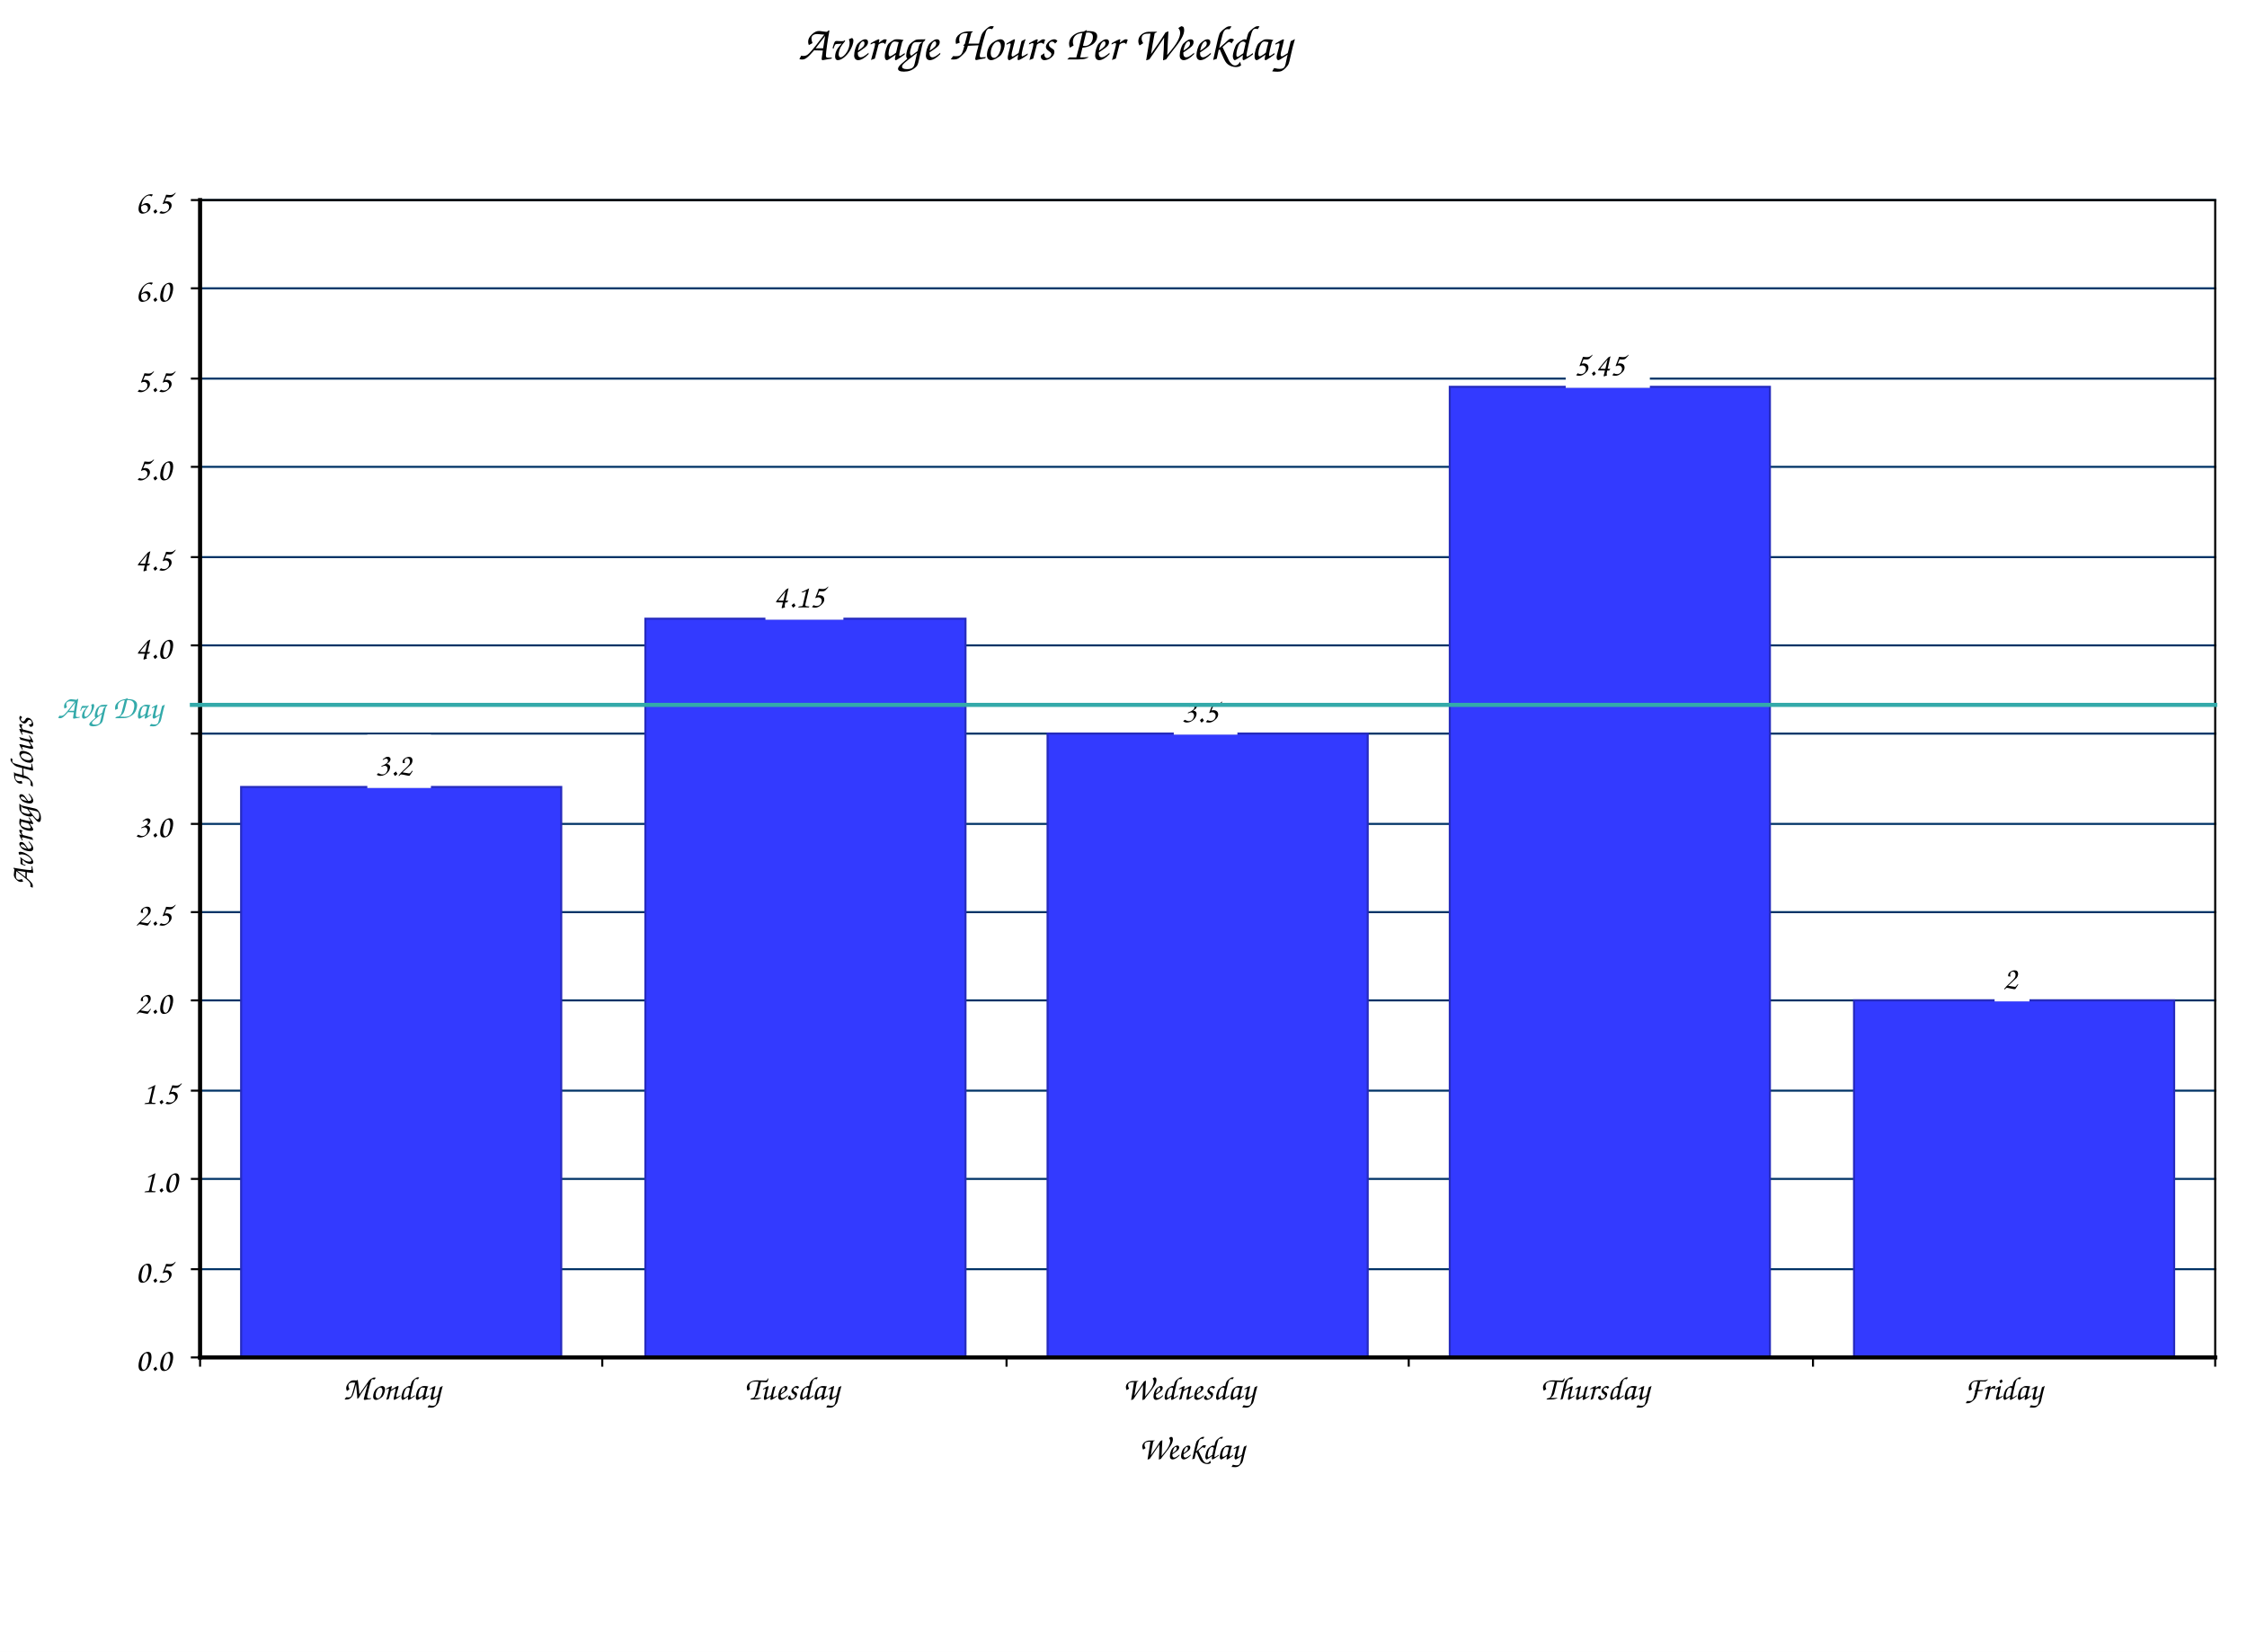
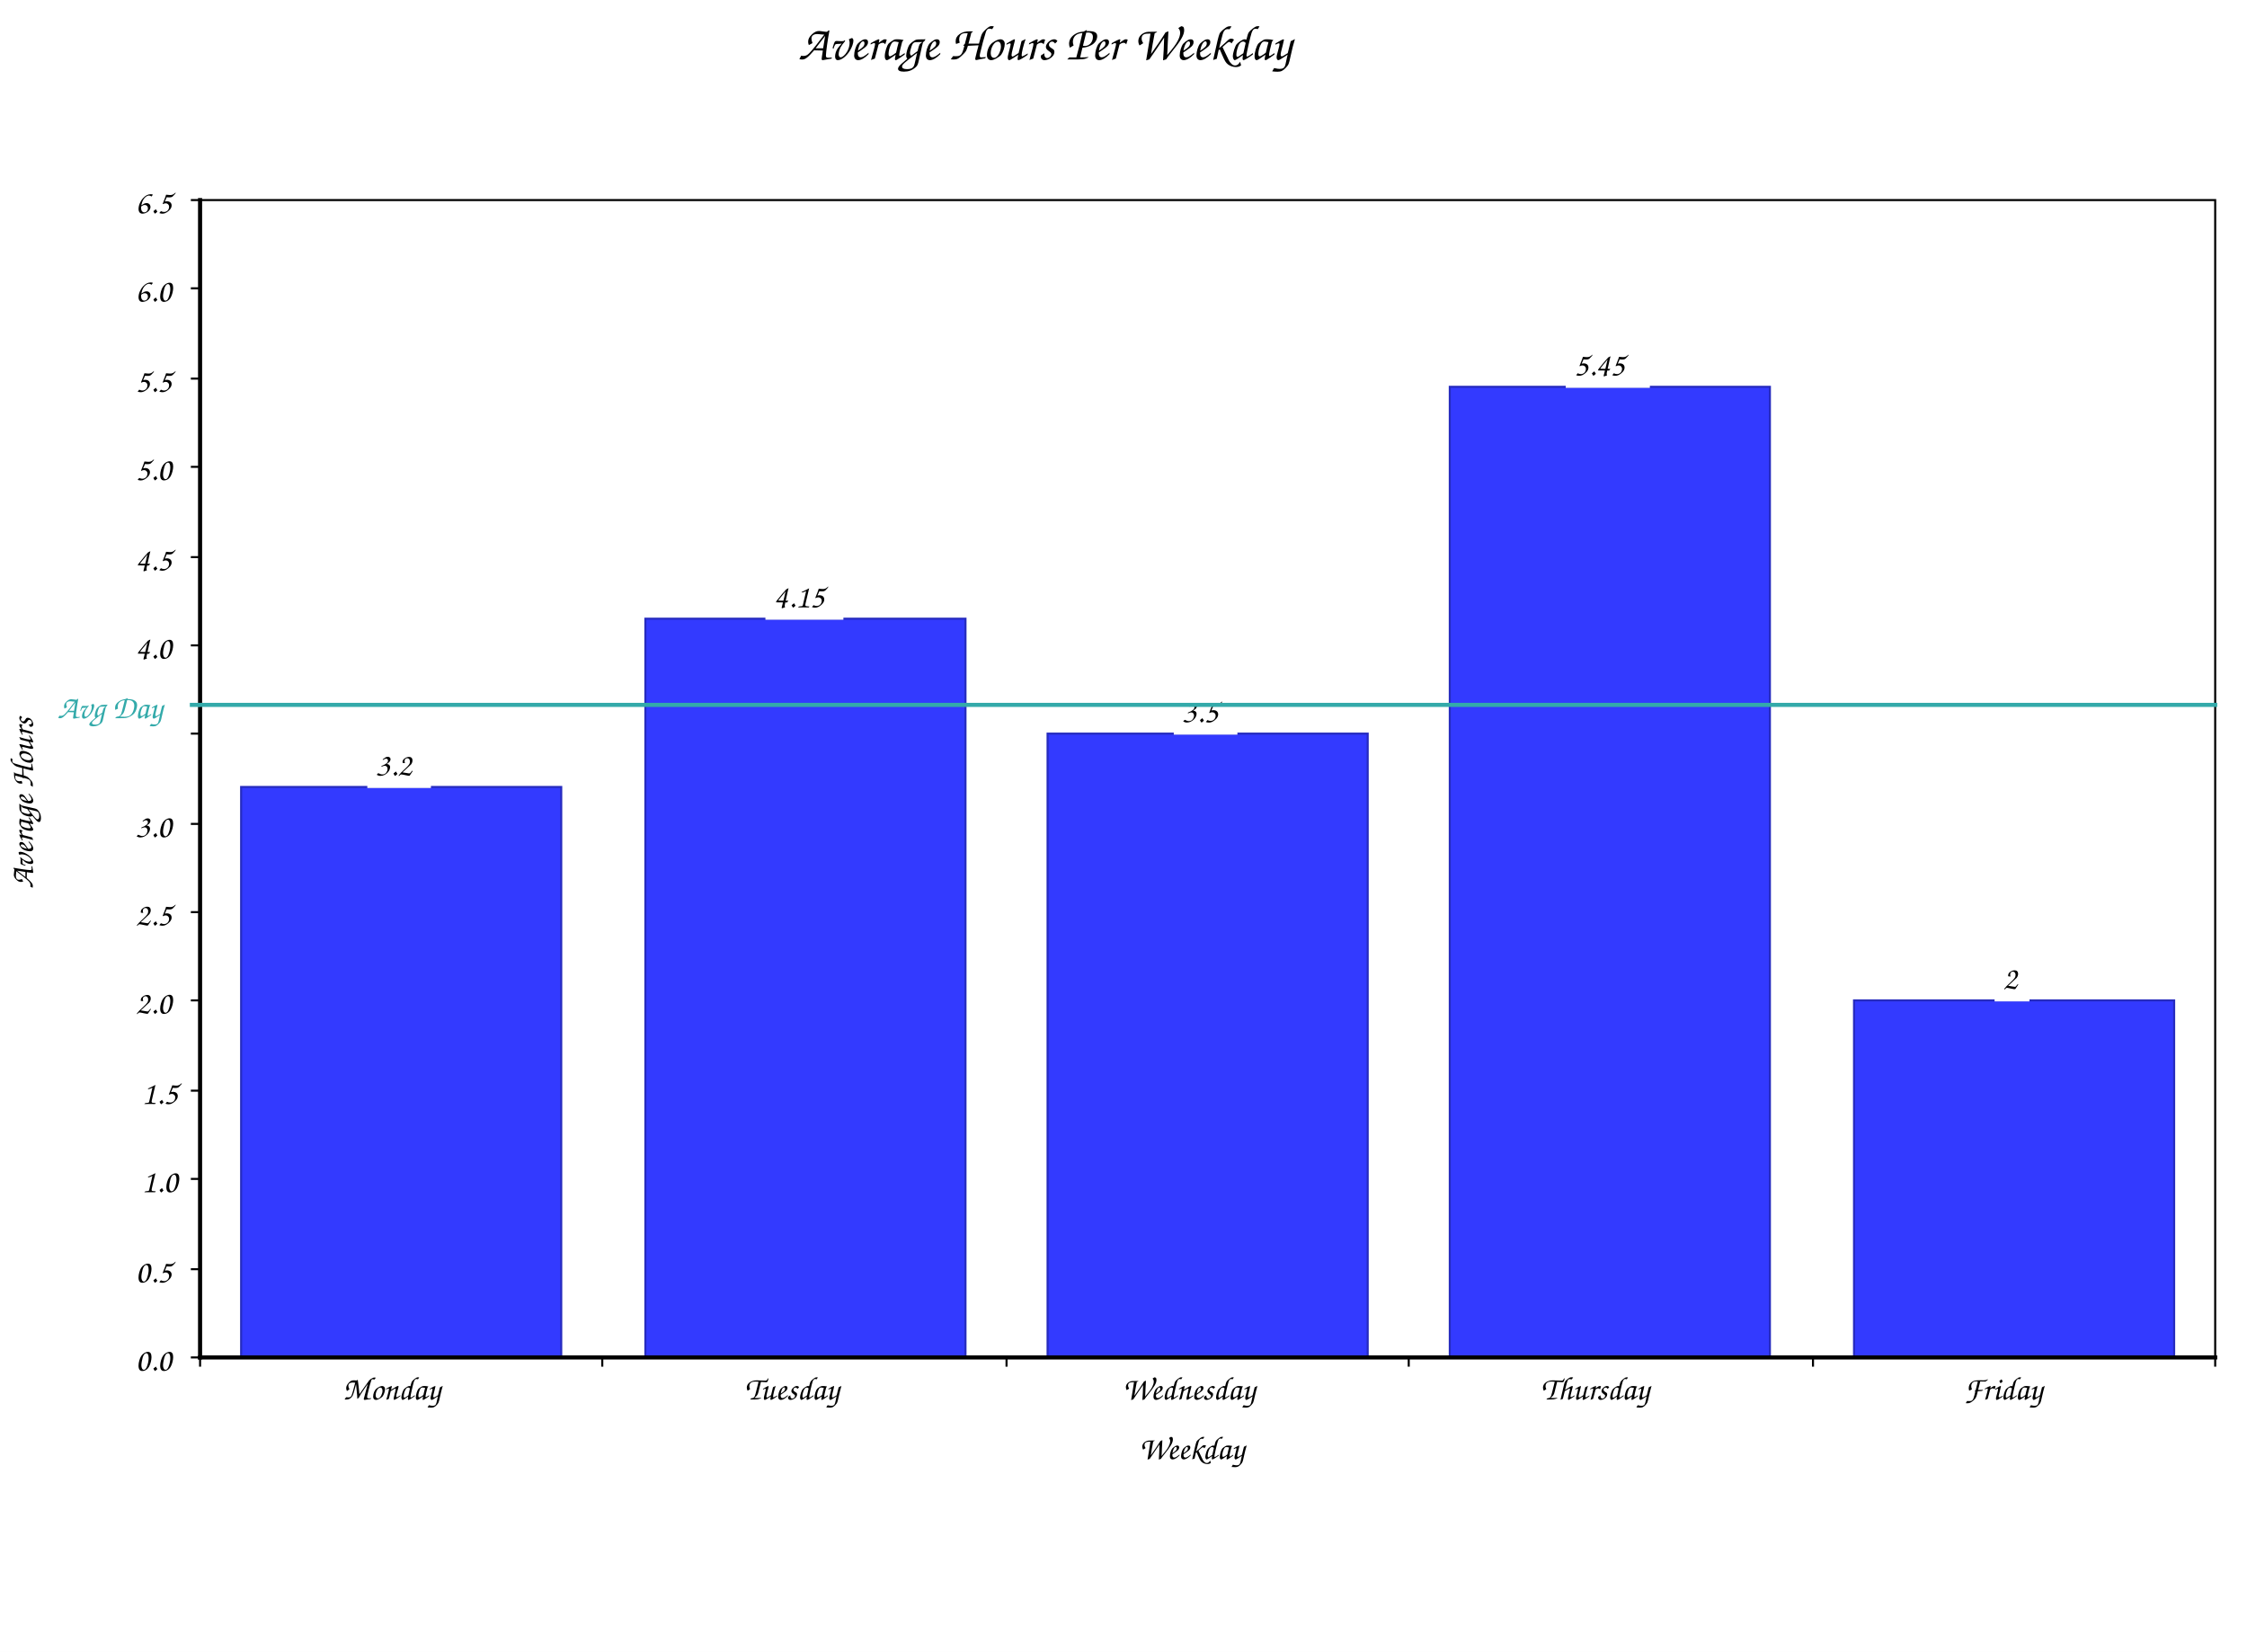
<svg xmlns="http://www.w3.org/2000/svg" xmlns:xlink="http://www.w3.org/1999/xlink" viewBox="0 0 1095 805" xml:space="preserve">
  <g font-family="Arial" font-size="11px" fill="none" fill-rule="evenodd" stroke-linecap="square">
    <rect id="b1" x="0" y="0" width="1095" height="805" />
    <use xlink:href="#b1" fill="#ffffff" />
    <rect id="b2" x="98" y="98" width="981" height="563" />
    <use xlink:href="#b2" fill="#ffffff" />
-     <line id="b3" x1="97.5" y1="661.5" x2="1079.5" y2="661.5" />
-     <use xlink:href="#b3" stroke="#003366" />
-     <line id="b4" x1="97.5" y1="618.5" x2="1079.5" y2="618.5" />
-     <use xlink:href="#b4" stroke="#003366" />
-     <line id="b5" x1="97.5" y1="574.5" x2="1079.5" y2="574.5" />
-     <use xlink:href="#b5" stroke="#003366" />
-     <line id="b6" x1="97.5" y1="531.5" x2="1079.5" y2="531.5" />
-     <use xlink:href="#b6" stroke="#003366" />
-     <line id="b7" x1="97.5" y1="487.5" x2="1079.5" y2="487.5" />
-     <use xlink:href="#b7" stroke="#003366" />
-     <line id="b8" x1="97.5" y1="444.5" x2="1079.5" y2="444.5" />
-     <use xlink:href="#b8" stroke="#003366" />
-     <line id="b9" x1="97.5" y1="401.5" x2="1079.5" y2="401.5" />
-     <use xlink:href="#b9" stroke="#003366" />
-     <line id="b10" x1="97.5" y1="357.5" x2="1079.5" y2="357.5" />
-     <use xlink:href="#b10" stroke="#003366" />
-     <line id="b11" x1="97.5" y1="314.5" x2="1079.5" y2="314.5" />
-     <use xlink:href="#b11" stroke="#003366" />
-     <line id="b12" x1="97.5" y1="271.5" x2="1079.5" y2="271.5" />
-     <use xlink:href="#b12" stroke="#003366" />
-     <line id="b13" x1="97.5" y1="227.5" x2="1079.5" y2="227.5" />
-     <use xlink:href="#b13" stroke="#003366" />
-     <line id="b14" x1="97.5" y1="184.5" x2="1079.5" y2="184.5" />
-     <use xlink:href="#b14" stroke="#003366" />
-     <line id="b15" x1="97.5" y1="140.5" x2="1079.5" y2="140.5" />
-     <use xlink:href="#b15" stroke="#003366" />
-     <line id="b16" x1="97.5" y1="97.5" x2="1079.5" y2="97.5" />
-     <use xlink:href="#b16" stroke="#003366" />
-     <rect id="b17" x="117.5" y="383.5" width="156" height="278" />
-     <use xlink:href="#b17" fill="#333aff" stroke="#262bbf" />
-     <rect id="b18" x="314.5" y="301.5" width="156" height="360" />
-     <use xlink:href="#b18" fill="#333aff" stroke="#262bbf" />
-     <rect id="b19" x="510.5" y="357.5" width="156" height="304" />
-     <use xlink:href="#b19" fill="#333aff" stroke="#262bbf" />
-     <rect id="b20" x="706.5" y="188.5" width="156" height="473" />
-     <use xlink:href="#b20" fill="#333aff" stroke="#262bbf" />
-     <rect id="b21" x="903.5" y="487.5" width="156" height="174" />
-     <use xlink:href="#b21" fill="#333aff" stroke="#262bbf" />
-     <rect id="b22" x="179" y="358" width="31" height="26" />
-     <use xlink:href="#b22" fill="#ffffff" />
-     <text id="b23" style="font-family:'Comic Sans MS';font-size:16px;" x="183" y="378">3.2</text>
-     <use xlink:href="#b23" fill="#000000" />
-     <rect id="b24" x="373" y="276" width="38" height="26" />
-     <use xlink:href="#b24" fill="#ffffff" />
-     <text id="b25" style="font-family:'Comic Sans MS';font-size:16px;" x="377" y="296">4.15</text>
-     <use xlink:href="#b25" fill="#000000" />
-     <rect id="b26" x="572" y="332" width="31" height="26" />
-     <use xlink:href="#b26" fill="#ffffff" />
-     <text id="b27" style="font-family:'Comic Sans MS';font-size:16px;" x="576" y="352">3.5</text>
-     <use xlink:href="#b27" fill="#000000" />
-     <rect id="b28" x="763" y="163" width="41" height="26" />
-     <use xlink:href="#b28" fill="#ffffff" />
-     <text id="b29" style="font-family:'Comic Sans MS';font-size:16px;" x="767" y="183">5.45</text>
-     <use xlink:href="#b29" fill="#000000" />
-     <rect id="b30" x="972" y="462" width="17" height="26" />
-     <use xlink:href="#b30" fill="#ffffff" />
-     <text id="b31" style="font-family:'Comic Sans MS';font-size:16px;" x="976" y="482">2</text>
-     <use xlink:href="#b31" fill="#000000" />
-     <rect id="b32" x="97.5" y="97.5" width="982" height="564" />
+     <rect id="b3" x="117.5" y="383.5" width="156" height="278" />
+     <use xlink:href="#b3" fill="#333aff" stroke="#262bbf" />
+     <rect id="b4" x="314.5" y="301.5" width="156" height="360" />
+     <use xlink:href="#b4" fill="#333aff" stroke="#262bbf" />
+     <rect id="b5" x="510.5" y="357.5" width="156" height="304" />
+     <use xlink:href="#b5" fill="#333aff" stroke="#262bbf" />
+     <rect id="b6" x="706.5" y="188.5" width="156" height="473" />
+     <use xlink:href="#b6" fill="#333aff" stroke="#262bbf" />
+     <rect id="b7" x="903.5" y="487.5" width="156" height="174" />
+     <use xlink:href="#b7" fill="#333aff" stroke="#262bbf" />
+     <rect id="b8" x="179" y="358" width="31" height="26" />
+     <use xlink:href="#b8" fill="#ffffff" />
+     <text id="b9" style="font-family:'Comic Sans MS';font-size:16px;" x="183" y="378">3.2</text>
+     <use xlink:href="#b9" fill="#000000" />
+     <rect id="b10" x="373" y="276" width="38" height="26" />
+     <use xlink:href="#b10" fill="#ffffff" />
+     <text id="b11" style="font-family:'Comic Sans MS';font-size:16px;" x="377" y="296">4.15</text>
+     <use xlink:href="#b11" fill="#000000" />
+     <rect id="b12" x="572" y="332" width="31" height="26" />
+     <use xlink:href="#b12" fill="#ffffff" />
+     <text id="b13" style="font-family:'Comic Sans MS';font-size:16px;" x="576" y="352">3.5</text>
+     <use xlink:href="#b13" fill="#000000" />
+     <rect id="b14" x="763" y="163" width="41" height="26" />
+     <use xlink:href="#b14" fill="#ffffff" />
+     <text id="b15" style="font-family:'Comic Sans MS';font-size:16px;" x="767" y="183">5.45</text>
+     <use xlink:href="#b15" fill="#000000" />
+     <rect id="b16" x="972" y="462" width="17" height="26" />
+     <use xlink:href="#b16" fill="#ffffff" />
+     <text id="b17" style="font-family:'Comic Sans MS';font-size:16px;" x="976" y="482">2</text>
+     <use xlink:href="#b17" fill="#000000" />
+     <rect id="b18" x="97.5" y="97.5" width="982" height="564" />
+     <use xlink:href="#b18" stroke="#000000" />
+     <line id="b19" x1="97.5" y1="661.5" x2="97.5" y2="97.5" stroke-width="2" />
+     <use xlink:href="#b19" stroke="#000000" />
+     <line id="b20" x1="93.5" y1="661.5" x2="96.5" y2="661.5" />
+     <use xlink:href="#b20" stroke="#000000" />
+     <line id="b21" x1="93.5" y1="618.5" x2="96.5" y2="618.5" />
+     <use xlink:href="#b21" stroke="#000000" />
+     <line id="b22" x1="93.5" y1="574.5" x2="96.5" y2="574.5" />
+     <use xlink:href="#b22" stroke="#000000" />
+     <line id="b23" x1="93.5" y1="531.5" x2="96.5" y2="531.5" />
+     <use xlink:href="#b23" stroke="#000000" />
+     <line id="b24" x1="93.5" y1="487.5" x2="96.5" y2="487.5" />
+     <use xlink:href="#b24" stroke="#000000" />
+     <line id="b25" x1="93.5" y1="444.5" x2="96.5" y2="444.5" />
+     <use xlink:href="#b25" stroke="#000000" />
+     <line id="b26" x1="93.5" y1="401.5" x2="96.5" y2="401.5" />
+     <use xlink:href="#b26" stroke="#000000" />
+     <line id="b27" x1="93.5" y1="357.5" x2="96.5" y2="357.5" />
+     <use xlink:href="#b27" stroke="#000000" />
+     <line id="b28" x1="93.5" y1="314.5" x2="96.5" y2="314.5" />
+     <use xlink:href="#b28" stroke="#000000" />
+     <line id="b29" x1="93.5" y1="271.5" x2="96.5" y2="271.5" />
+     <use xlink:href="#b29" stroke="#000000" />
+     <line id="b30" x1="93.5" y1="227.5" x2="96.5" y2="227.5" />
+     <use xlink:href="#b30" stroke="#000000" />
+     <line id="b31" x1="93.5" y1="184.5" x2="96.5" y2="184.5" />
+     <use xlink:href="#b31" stroke="#000000" />
+     <line id="b32" x1="93.5" y1="140.5" x2="96.5" y2="140.5" />
    <use xlink:href="#b32" stroke="#000000" />
-     <line id="b33" x1="97.5" y1="661.5" x2="97.5" y2="97.5" stroke-width="2" />
+     <line id="b33" x1="93.5" y1="97.5" x2="96.5" y2="97.5" />
    <use xlink:href="#b33" stroke="#000000" />
-     <line id="b34" x1="93.5" y1="661.5" x2="96.5" y2="661.5" />
-     <use xlink:href="#b34" stroke="#000000" />
-     <line id="b35" x1="93.5" y1="618.5" x2="96.5" y2="618.5" />
-     <use xlink:href="#b35" stroke="#000000" />
-     <line id="b36" x1="93.5" y1="574.5" x2="96.5" y2="574.5" />
-     <use xlink:href="#b36" stroke="#000000" />
-     <line id="b37" x1="93.5" y1="531.5" x2="96.5" y2="531.5" />
-     <use xlink:href="#b37" stroke="#000000" />
-     <line id="b38" x1="93.5" y1="487.5" x2="96.5" y2="487.5" />
-     <use xlink:href="#b38" stroke="#000000" />
-     <line id="b39" x1="93.5" y1="444.5" x2="96.5" y2="444.5" />
-     <use xlink:href="#b39" stroke="#000000" />
-     <line id="b40" x1="93.5" y1="401.5" x2="96.5" y2="401.5" />
-     <use xlink:href="#b40" stroke="#000000" />
-     <line id="b41" x1="93.5" y1="357.5" x2="96.5" y2="357.5" />
-     <use xlink:href="#b41" stroke="#000000" />
-     <line id="b42" x1="93.5" y1="314.5" x2="96.5" y2="314.5" />
-     <use xlink:href="#b42" stroke="#000000" />
-     <line id="b43" x1="93.5" y1="271.5" x2="96.5" y2="271.5" />
-     <use xlink:href="#b43" stroke="#000000" />
-     <line id="b44" x1="93.5" y1="227.5" x2="96.5" y2="227.5" />
-     <use xlink:href="#b44" stroke="#000000" />
-     <line id="b45" x1="93.5" y1="184.5" x2="96.5" y2="184.5" />
-     <use xlink:href="#b45" stroke="#000000" />
-     <line id="b46" x1="93.5" y1="140.5" x2="96.5" y2="140.5" />
-     <use xlink:href="#b46" stroke="#000000" />
-     <line id="b47" x1="93.5" y1="97.5" x2="96.5" y2="97.5" />
-     <use xlink:href="#b47" stroke="#000000" />
-     <text id="b48" style="font-family:'Comic Sans MS';font-size:16px;" x="66" y="668">0.0</text>
-     <use xlink:href="#b48" fill="#000000" />
-     <text id="b49" style="font-family:'Comic Sans MS';font-size:16px;" x="66" y="625">0.5</text>
-     <use xlink:href="#b49" fill="#000000" />
-     <text id="b50" style="font-family:'Comic Sans MS';font-size:16px;" x="69" y="581">1.0</text>
-     <use xlink:href="#b50" fill="#000000" />
-     <text id="b51" style="font-family:'Comic Sans MS';font-size:16px;" x="69" y="538">1.5</text>
-     <use xlink:href="#b51" fill="#000000" />
-     <text id="b52" style="font-family:'Comic Sans MS';font-size:16px;" x="66" y="494">2.0</text>
-     <use xlink:href="#b52" fill="#000000" />
-     <text id="b53" style="font-family:'Comic Sans MS';font-size:16px;" x="66" y="451">2.5</text>
-     <use xlink:href="#b53" fill="#000000" />
-     <text id="b54" style="font-family:'Comic Sans MS';font-size:16px;" x="66" y="408">3.0</text>
-     <use xlink:href="#b54" fill="#000000" />
-     <text id="b55" style="font-family:'Comic Sans MS';font-size:16px;" x="66" y="321">4.0</text>
-     <use xlink:href="#b55" fill="#000000" />
-     <text id="b56" style="font-family:'Comic Sans MS';font-size:16px;" x="66" y="278">4.5</text>
-     <use xlink:href="#b56" fill="#000000" />
-     <text id="b57" style="font-family:'Comic Sans MS';font-size:16px;" x="66" y="234">5.0</text>
-     <use xlink:href="#b57" fill="#000000" />
-     <text id="b58" style="font-family:'Comic Sans MS';font-size:16px;" x="66" y="191">5.5</text>
-     <use xlink:href="#b58" fill="#000000" />
-     <text id="b59" style="font-family:'Comic Sans MS';font-size:16px;" x="66" y="147">6.0</text>
-     <use xlink:href="#b59" fill="#000000" />
-     <text id="b60" style="font-family:'Comic Sans MS';font-size:16px;" x="66" y="104">6.5</text>
-     <use xlink:href="#b60" fill="#000000" />
-     <line id="b61" x1="93.5" y1="343.5" x2="96.5" y2="343.5" stroke-width="2" />
-     <use xlink:href="#b61" stroke="#33aaaa" />
-     <text id="b62" style="font-family:'Comic Sans MS';font-size:16px;" x="28" y="350">Avg Day</text>
-     <use xlink:href="#b62" fill="#33aaaa" />
+     <text id="b34" style="font-family:'Comic Sans MS';font-size:16px;" x="66" y="668">0.0</text>
+     <use xlink:href="#b34" fill="#000000" />
+     <text id="b35" style="font-family:'Comic Sans MS';font-size:16px;" x="66" y="625">0.5</text>
+     <use xlink:href="#b35" fill="#000000" />
+     <text id="b36" style="font-family:'Comic Sans MS';font-size:16px;" x="69" y="581">1.0</text>
+     <use xlink:href="#b36" fill="#000000" />
+     <text id="b37" style="font-family:'Comic Sans MS';font-size:16px;" x="69" y="538">1.5</text>
+     <use xlink:href="#b37" fill="#000000" />
+     <text id="b38" style="font-family:'Comic Sans MS';font-size:16px;" x="66" y="494">2.0</text>
+     <use xlink:href="#b38" fill="#000000" />
+     <text id="b39" style="font-family:'Comic Sans MS';font-size:16px;" x="66" y="451">2.5</text>
+     <use xlink:href="#b39" fill="#000000" />
+     <text id="b40" style="font-family:'Comic Sans MS';font-size:16px;" x="66" y="408">3.0</text>
+     <use xlink:href="#b40" fill="#000000" />
+     <text id="b41" style="font-family:'Comic Sans MS';font-size:16px;" x="66" y="321">4.0</text>
+     <use xlink:href="#b41" fill="#000000" />
+     <text id="b42" style="font-family:'Comic Sans MS';font-size:16px;" x="66" y="278">4.5</text>
+     <use xlink:href="#b42" fill="#000000" />
+     <text id="b43" style="font-family:'Comic Sans MS';font-size:16px;" x="66" y="234">5.0</text>
+     <use xlink:href="#b43" fill="#000000" />
+     <text id="b44" style="font-family:'Comic Sans MS';font-size:16px;" x="66" y="191">5.5</text>
+     <use xlink:href="#b44" fill="#000000" />
+     <text id="b45" style="font-family:'Comic Sans MS';font-size:16px;" x="66" y="147">6.0</text>
+     <use xlink:href="#b45" fill="#000000" />
+     <text id="b46" style="font-family:'Comic Sans MS';font-size:16px;" x="66" y="104">6.5</text>
+     <use xlink:href="#b46" fill="#000000" />
+     <line id="b47" x1="93.5" y1="343.5" x2="96.5" y2="343.5" stroke-width="2" />
+     <use xlink:href="#b47" stroke="#33aaaa" />
+     <text id="b48" style="font-family:'Comic Sans MS';font-size:16px;" x="28" y="350">Avg Day</text>
+     <use xlink:href="#b48" fill="#33aaaa" />
    <defs>
-       <symbol id="g63" viewBox="0 0 118 23" preserveAspectRatio="none">
+       <symbol id="g49" viewBox="0 0 118 23" preserveAspectRatio="none">
        <g font-family="Arial" font-size="11px" fill="none" fill-rule="evenodd" stroke-linecap="square">
-           <text id="b64" style="font-family:'Comic Sans MS';font-size:16px;" x="5" y="18">Average Hours</text>
-           <use xlink:href="#b64" fill="#000000" />
+           <text id="b50" style="font-family:'Comic Sans MS';font-size:16px;" x="5" y="18">Average Hours</text>
+           <use xlink:href="#b50" fill="#000000" />
        </g>
      </symbol>
    </defs>
-     <use x="-2" y="438" width="118" height="23" xlink:href="#g63" transform="rotate(-90,-2,438)" />
-     <line id="b65" x1="97.5" y1="661.5" x2="1079.5" y2="661.5" stroke-width="2" />
-     <use xlink:href="#b65" stroke="#000000" />
-     <line id="b66" x1="97.5" y1="665.5" x2="97.5" y2="662.5" />
-     <use xlink:href="#b66" stroke="#000000" />
-     <line id="b67" x1="293.5" y1="665.5" x2="293.5" y2="662.5" />
-     <use xlink:href="#b67" stroke="#000000" />
-     <line id="b68" x1="490.5" y1="665.5" x2="490.5" y2="662.5" />
-     <use xlink:href="#b68" stroke="#000000" />
-     <line id="b69" x1="686.5" y1="665.5" x2="686.5" y2="662.5" />
-     <use xlink:href="#b69" stroke="#000000" />
-     <line id="b70" x1="883.5" y1="665.5" x2="883.5" y2="662.5" />
-     <use xlink:href="#b70" stroke="#000000" />
-     <line id="b71" x1="1079.5" y1="665.5" x2="1079.5" y2="662.5" />
-     <use xlink:href="#b71" stroke="#000000" />
-     <text id="b72" style="font-family:'Comic Sans MS';font-size:16px;" x="167" y="682">Monday</text>
-     <use xlink:href="#b72" fill="#000000" />
-     <text id="b73" style="font-family:'Comic Sans MS';font-size:16px;" x="363" y="682">Tuesday</text>
-     <use xlink:href="#b73" fill="#000000" />
-     <text id="b74" style="font-family:'Comic Sans MS';font-size:16px;" x="547" y="682">Wednesday</text>
-     <use xlink:href="#b74" fill="#000000" />
-     <text id="b75" style="font-family:'Comic Sans MS';font-size:16px;" x="751" y="682">Thursday</text>
-     <use xlink:href="#b75" fill="#000000" />
-     <text id="b76" style="font-family:'Comic Sans MS';font-size:16px;" x="957" y="682">Friday</text>
-     <use xlink:href="#b76" fill="#000000" />
-     <text id="b77" style="font-family:'Comic Sans MS';font-size:16px;" x="555" y="711">Weekday</text>
-     <use xlink:href="#b77" fill="#000000" />
-     <text id="b78" style="font-family:'Comic Sans MS';font-size:16px;" x="587" y="737"> </text>
-     <use xlink:href="#b78" fill="#000000" />
-     <line id="b79" x1="97.5" y1="343.5" x2="1079.5" y2="343.5" stroke-width="2" />
-     <use xlink:href="#b79" stroke="#33aaaa" />
-     <text id="b80" style="font-family:'Comic Sans MS';font-size:24px;" x="389" y="29">Average Hours Per Weekday</text>
-     <use xlink:href="#b80" fill="#000000" />
+     <use x="-2" y="438" width="118" height="23" xlink:href="#g49" transform="rotate(-90,-2,438)" />
+     <line id="b51" x1="97.5" y1="661.5" x2="1079.5" y2="661.5" stroke-width="2" />
+     <use xlink:href="#b51" stroke="#000000" />
+     <line id="b52" x1="97.5" y1="665.5" x2="97.5" y2="662.5" />
+     <use xlink:href="#b52" stroke="#000000" />
+     <line id="b53" x1="293.5" y1="665.5" x2="293.5" y2="662.5" />
+     <use xlink:href="#b53" stroke="#000000" />
+     <line id="b54" x1="490.5" y1="665.5" x2="490.5" y2="662.5" />
+     <use xlink:href="#b54" stroke="#000000" />
+     <line id="b55" x1="686.5" y1="665.5" x2="686.5" y2="662.5" />
+     <use xlink:href="#b55" stroke="#000000" />
+     <line id="b56" x1="883.5" y1="665.5" x2="883.5" y2="662.5" />
+     <use xlink:href="#b56" stroke="#000000" />
+     <line id="b57" x1="1079.5" y1="665.5" x2="1079.5" y2="662.5" />
+     <use xlink:href="#b57" stroke="#000000" />
+     <text id="b58" style="font-family:'Comic Sans MS';font-size:16px;" x="167" y="682">Monday</text>
+     <use xlink:href="#b58" fill="#000000" />
+     <text id="b59" style="font-family:'Comic Sans MS';font-size:16px;" x="363" y="682">Tuesday</text>
+     <use xlink:href="#b59" fill="#000000" />
+     <text id="b60" style="font-family:'Comic Sans MS';font-size:16px;" x="547" y="682">Wednesday</text>
+     <use xlink:href="#b60" fill="#000000" />
+     <text id="b61" style="font-family:'Comic Sans MS';font-size:16px;" x="751" y="682">Thursday</text>
+     <use xlink:href="#b61" fill="#000000" />
+     <text id="b62" style="font-family:'Comic Sans MS';font-size:16px;" x="957" y="682">Friday</text>
+     <use xlink:href="#b62" fill="#000000" />
+     <text id="b63" style="font-family:'Comic Sans MS';font-size:16px;" x="555" y="711">Weekday</text>
+     <use xlink:href="#b63" fill="#000000" />
+     <text id="b64" style="font-family:'Comic Sans MS';font-size:16px;" x="587" y="737"> </text>
+     <use xlink:href="#b64" fill="#000000" />
+     <line id="b65" x1="97.5" y1="343.5" x2="1079.5" y2="343.5" stroke-width="2" />
+     <use xlink:href="#b65" stroke="#33aaaa" />
+     <text id="b66" style="font-family:'Comic Sans MS';font-size:24px;" x="389" y="29">Average Hours Per Weekday</text>
+     <use xlink:href="#b66" fill="#000000" />
  </g>
</svg>
